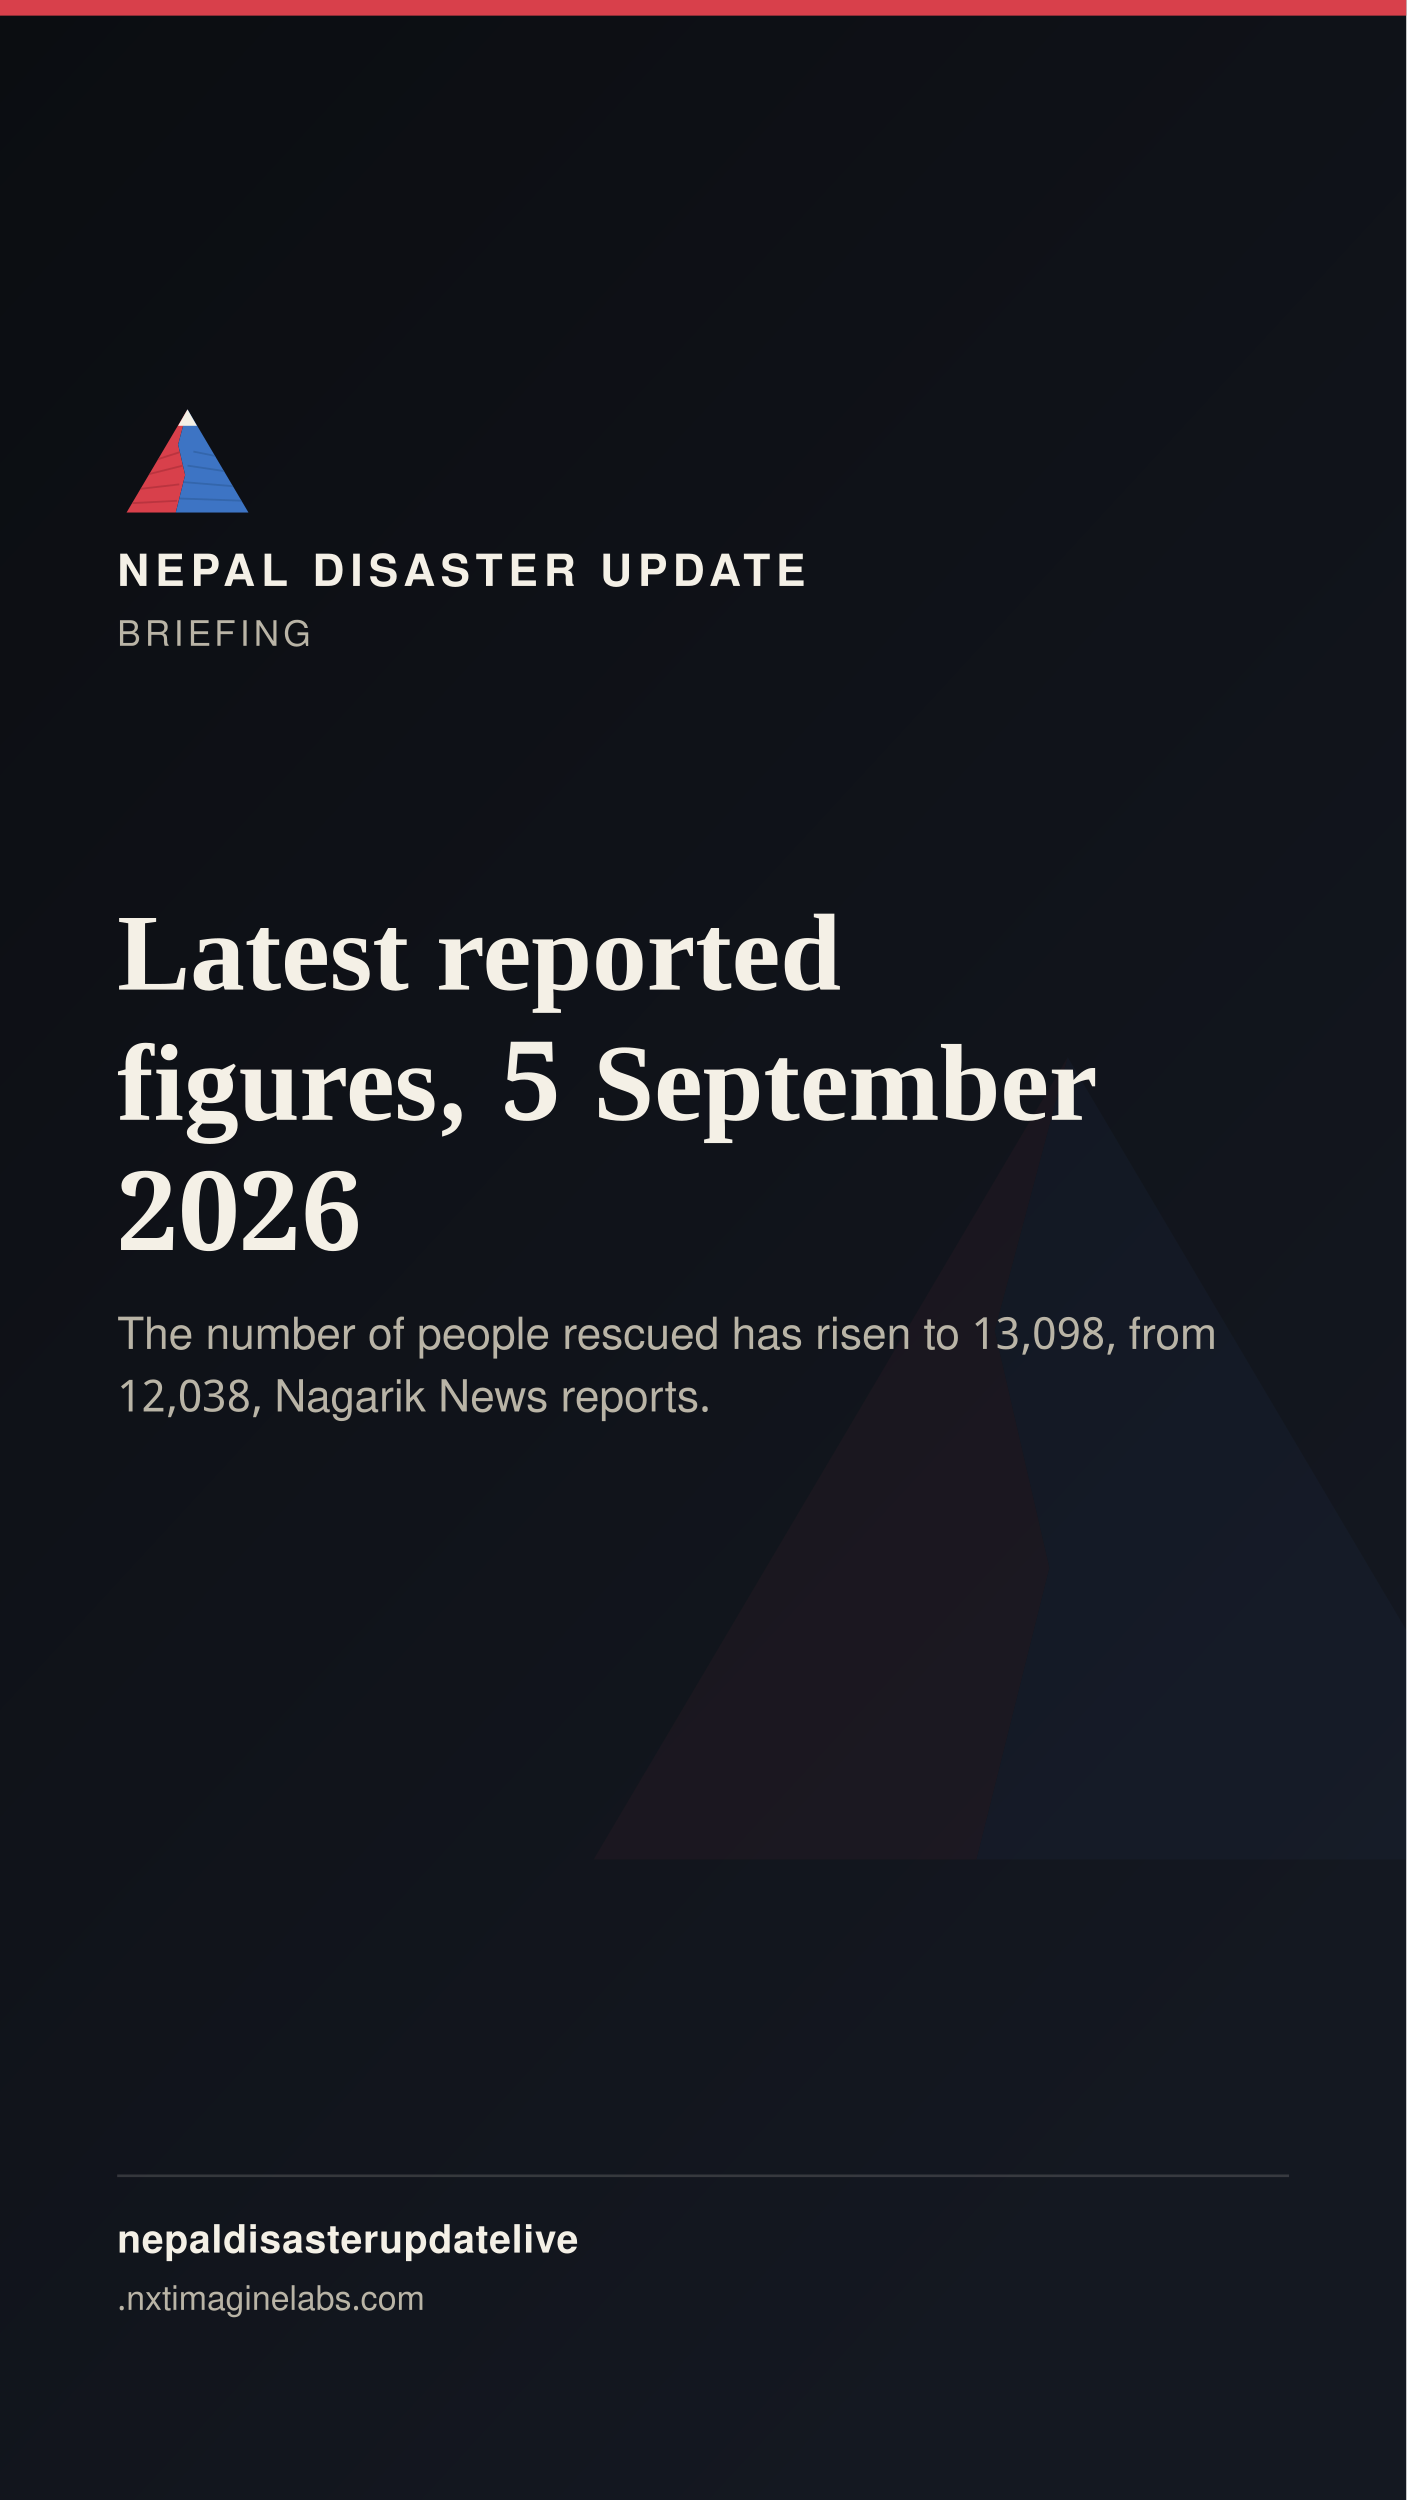
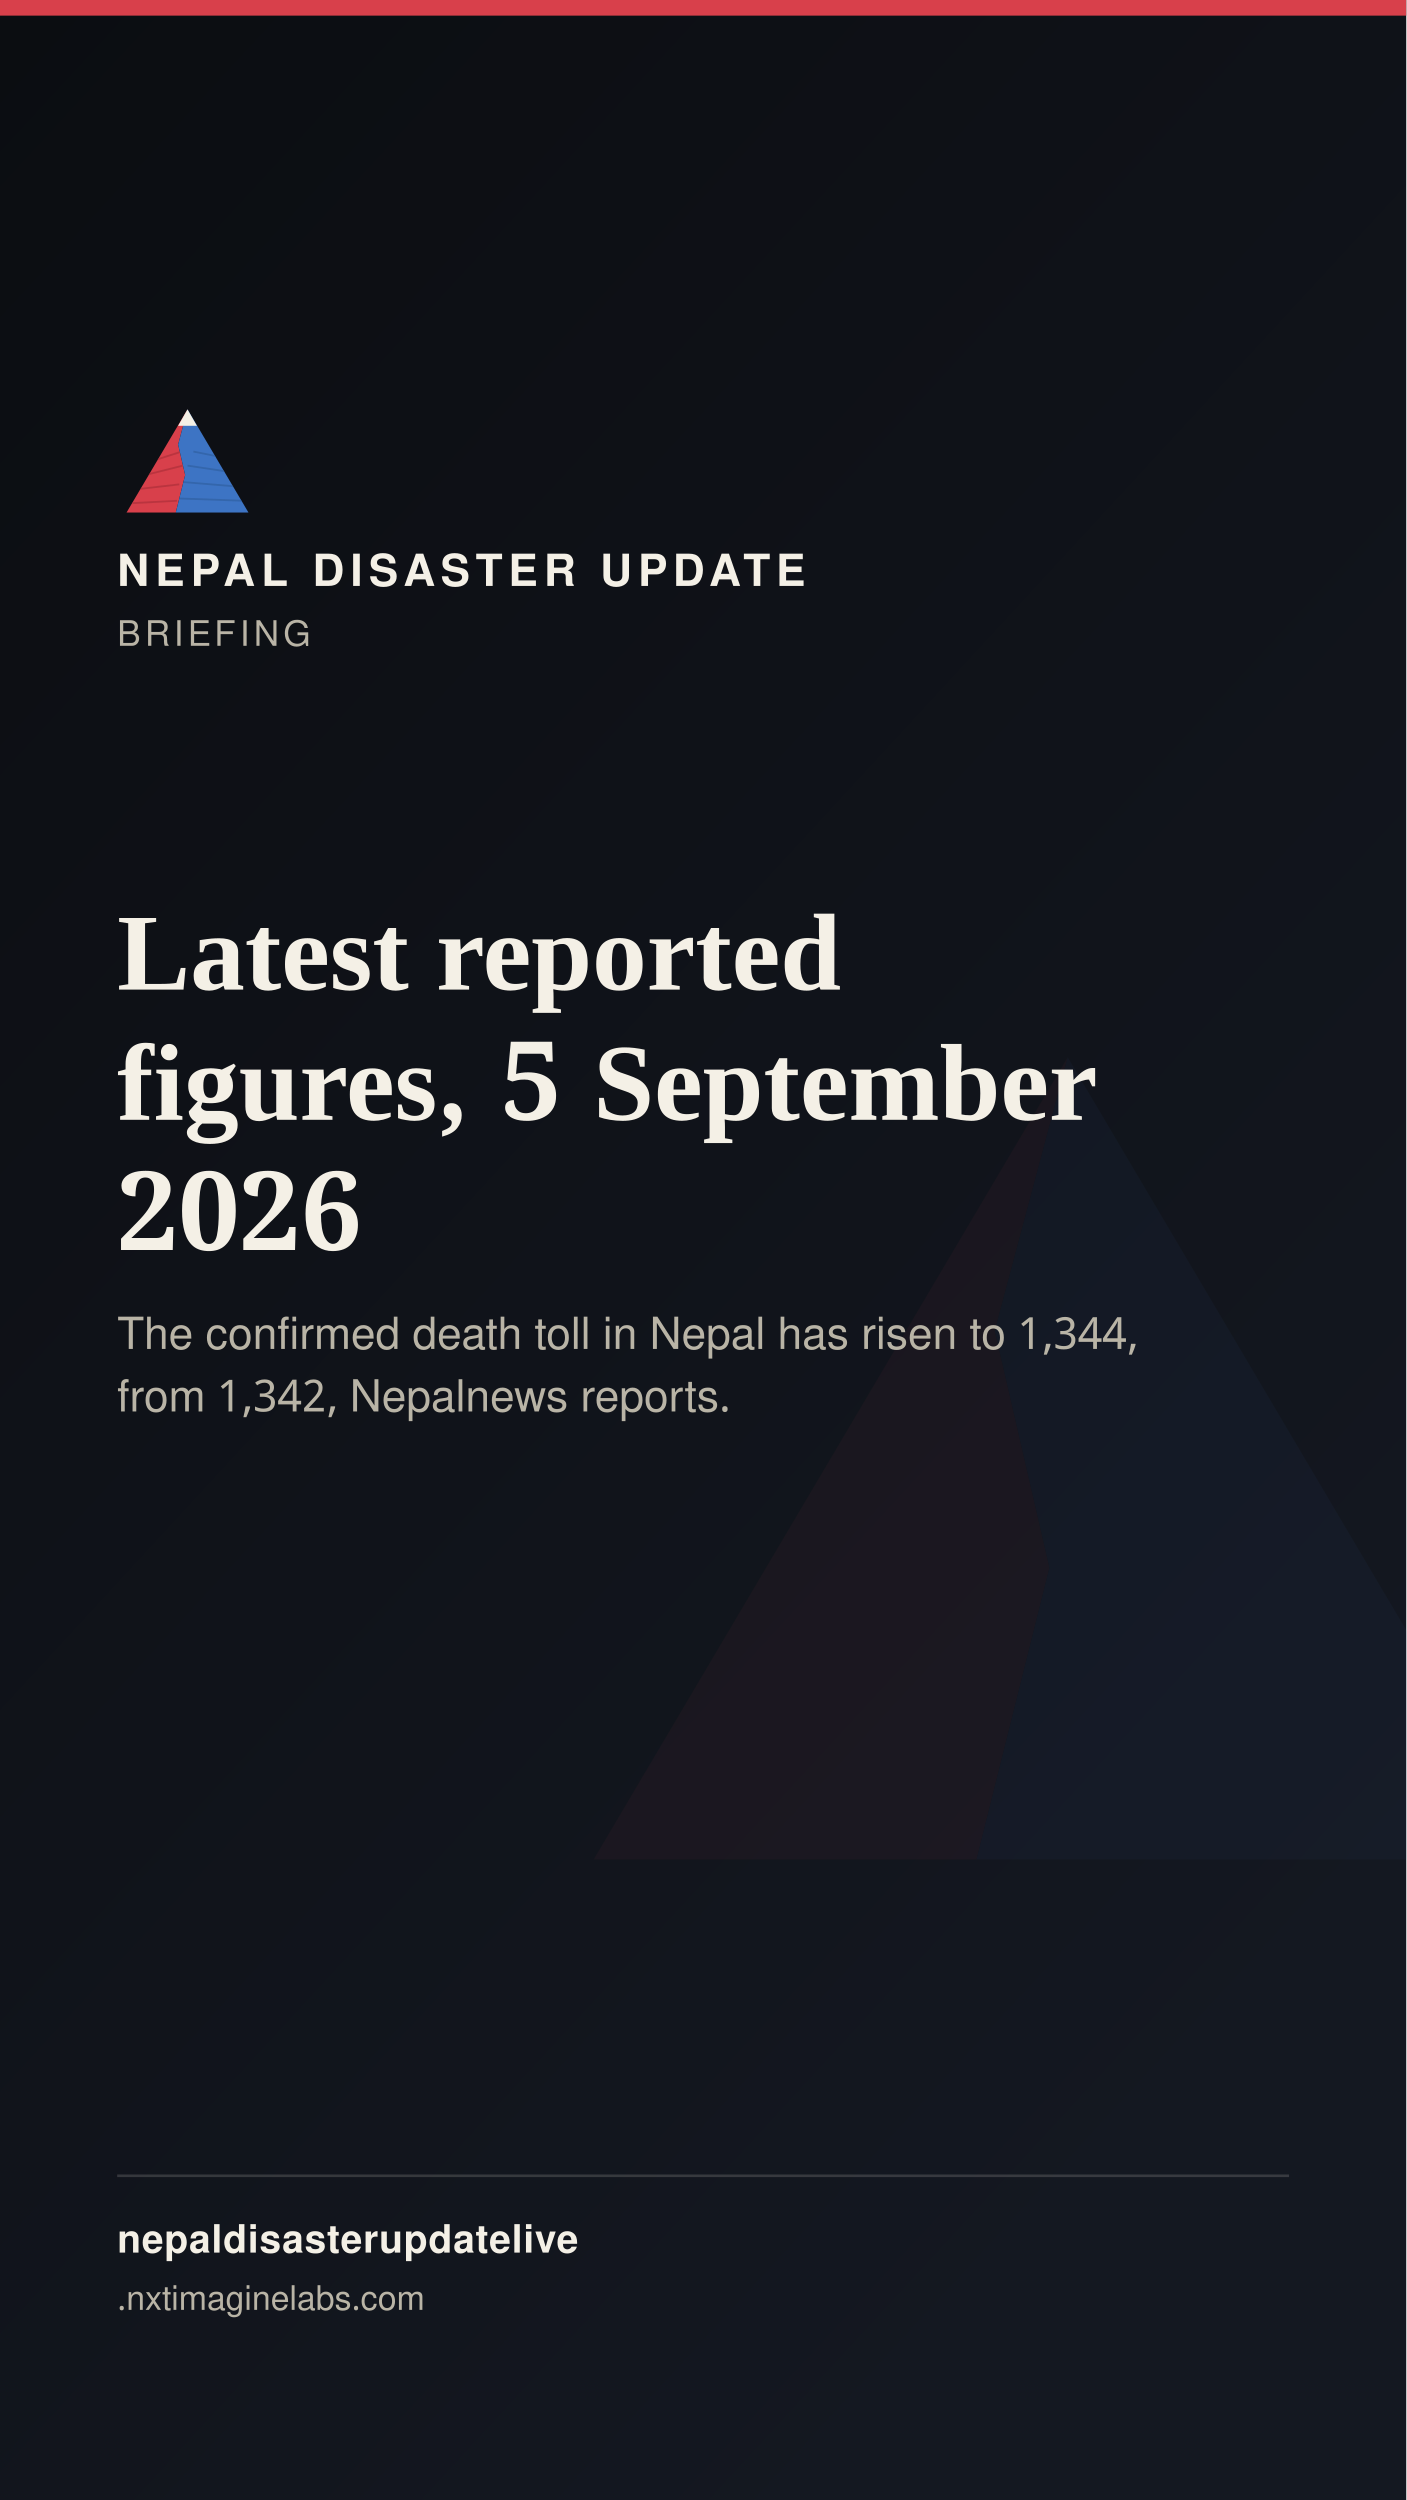
<svg xmlns="http://www.w3.org/2000/svg" width="1080" height="1920" viewBox="0 0 1080 1920">
  <defs>
    <linearGradient id="stbg" x1="0" y1="0" x2="0.6" y2="1">
      <stop offset="0" stop-color="#0B0D11" />
      <stop offset="1" stop-color="#141821" />
    </linearGradient>
  </defs>
  <rect width="1080" height="1920" fill="url(#stbg)" />
  <g transform="translate(400,700) scale(7)" opacity="0.05">
    <polygon points="60,16 52,46 58,72 50,104 8,104" fill="#D8404B" />
    <polygon points="60,16 112,104 50,104 58,72 52,46" fill="#3D74C4" />
  </g>
  <rect x="0" y="0" width="1080" height="12" fill="#D8404B" />
  <g transform="translate(90,300) scale(0.9)">
    <g>
      <defs>
        <clipPath id="ogLs">
          <polygon points="60,16 52,46 58,72 50,104 8,104" />
        </clipPath>
        <clipPath id="ogRs">
          <polygon points="60,16 112,104 50,104 58,72 52,46" />
        </clipPath>
      </defs>
      <polygon points="60,16 52,46 58,72 50,104 8,104" fill="#D8404B" />
      <g clip-path="url(#ogLs)" stroke="#A32A34" stroke-width="1.6" fill="none" opacity="0.55">
        <path d="M30,60 L55,52" />
        <path d="M24,72 L56,64" />
        <path d="M18,84 L53,80" />
        <path d="M13,96 L51,94" />
      </g>
      <polygon points="60,16 112,104 50,104 58,72 52,46" fill="#3D74C4" />
      <g clip-path="url(#ogRs)" stroke="#2A5793" stroke-width="1.6" fill="none" opacity="0.5">
        <path d="M65,52 L95,58" />
        <path d="M60,64 L100,70" />
        <path d="M56,78 L104,82" />
        <path d="M52,92 L108,94" />
      </g>
      <polygon points="60,16 52,30 68,30" fill="#F4F0E6" />
    </g>
  </g>
  <text x="90" y="450" font-family="'Public Sans', 'Noto Sans Devanagari', 'Helvetica Neue', Helvetica, Arial, sans-serif" font-size="34" font-weight="800" letter-spacing="4.6" fill="#F4F0E6">NEPAL DISASTER UPDATE</text>
  <text x="90" y="496" font-family="'Public Sans', 'Noto Sans Devanagari', 'Helvetica Neue', Helvetica, Arial, sans-serif" font-size="27" letter-spacing="3.2" fill="#B9B4A6">BRIEFING</text>
  <text x="90" y="760" font-family="Newsreader, 'Noto Serif Devanagari', Georgia, 'Times New Roman', serif" font-size="84" font-weight="600" fill="#F4F0E6">Latest reported</text>
  <text x="90" y="860" font-family="Newsreader, 'Noto Serif Devanagari', Georgia, 'Times New Roman', serif" font-size="84" font-weight="600" fill="#F4F0E6">figures, 5 September</text>
  <text x="90" y="960" font-family="Newsreader, 'Noto Serif Devanagari', Georgia, 'Times New Roman', serif" font-size="84" font-weight="600" fill="#F4F0E6">2026</text>
-   <text x="90" y="1036" font-family="'Public Sans', 'Noto Sans Devanagari', 'Helvetica Neue', Helvetica, Arial, sans-serif" font-size="34" fill="#B9B4A6">The number of people rescued has risen to 13,098, from</text>
-   <text x="90" y="1084" font-family="'Public Sans', 'Noto Sans Devanagari', 'Helvetica Neue', Helvetica, Arial, sans-serif" font-size="34" fill="#B9B4A6">12,038, Nagarik News reports.</text>
+   <text x="90" y="1036" font-family="'Public Sans', 'Noto Sans Devanagari', 'Helvetica Neue', Helvetica, Arial, sans-serif" font-size="34" fill="#B9B4A6">The confirmed death toll in Nepal has risen to 1,344,</text>
+   <text x="90" y="1084" font-family="'Public Sans', 'Noto Sans Devanagari', 'Helvetica Neue', Helvetica, Arial, sans-serif" font-size="34" fill="#B9B4A6">from 1,342, Nepalnews reports.</text>
  <rect x="90" y="1670" width="900" height="2" fill="rgba(244,240,230,0.16)" />
  <text x="90" y="1730" font-family="'Public Sans', 'Noto Sans Devanagari', 'Helvetica Neue', Helvetica, Arial, sans-serif" font-size="30" fill="#F4F0E6" font-weight="700" letter-spacing="0.6">nepaldisasterupdatelive</text>
  <text x="90" y="1774" font-family="'Public Sans', 'Noto Sans Devanagari', 'Helvetica Neue', Helvetica, Arial, sans-serif" font-size="26" fill="#B9B4A6">
    .nxtimaginelabs.com</text>
</svg>
